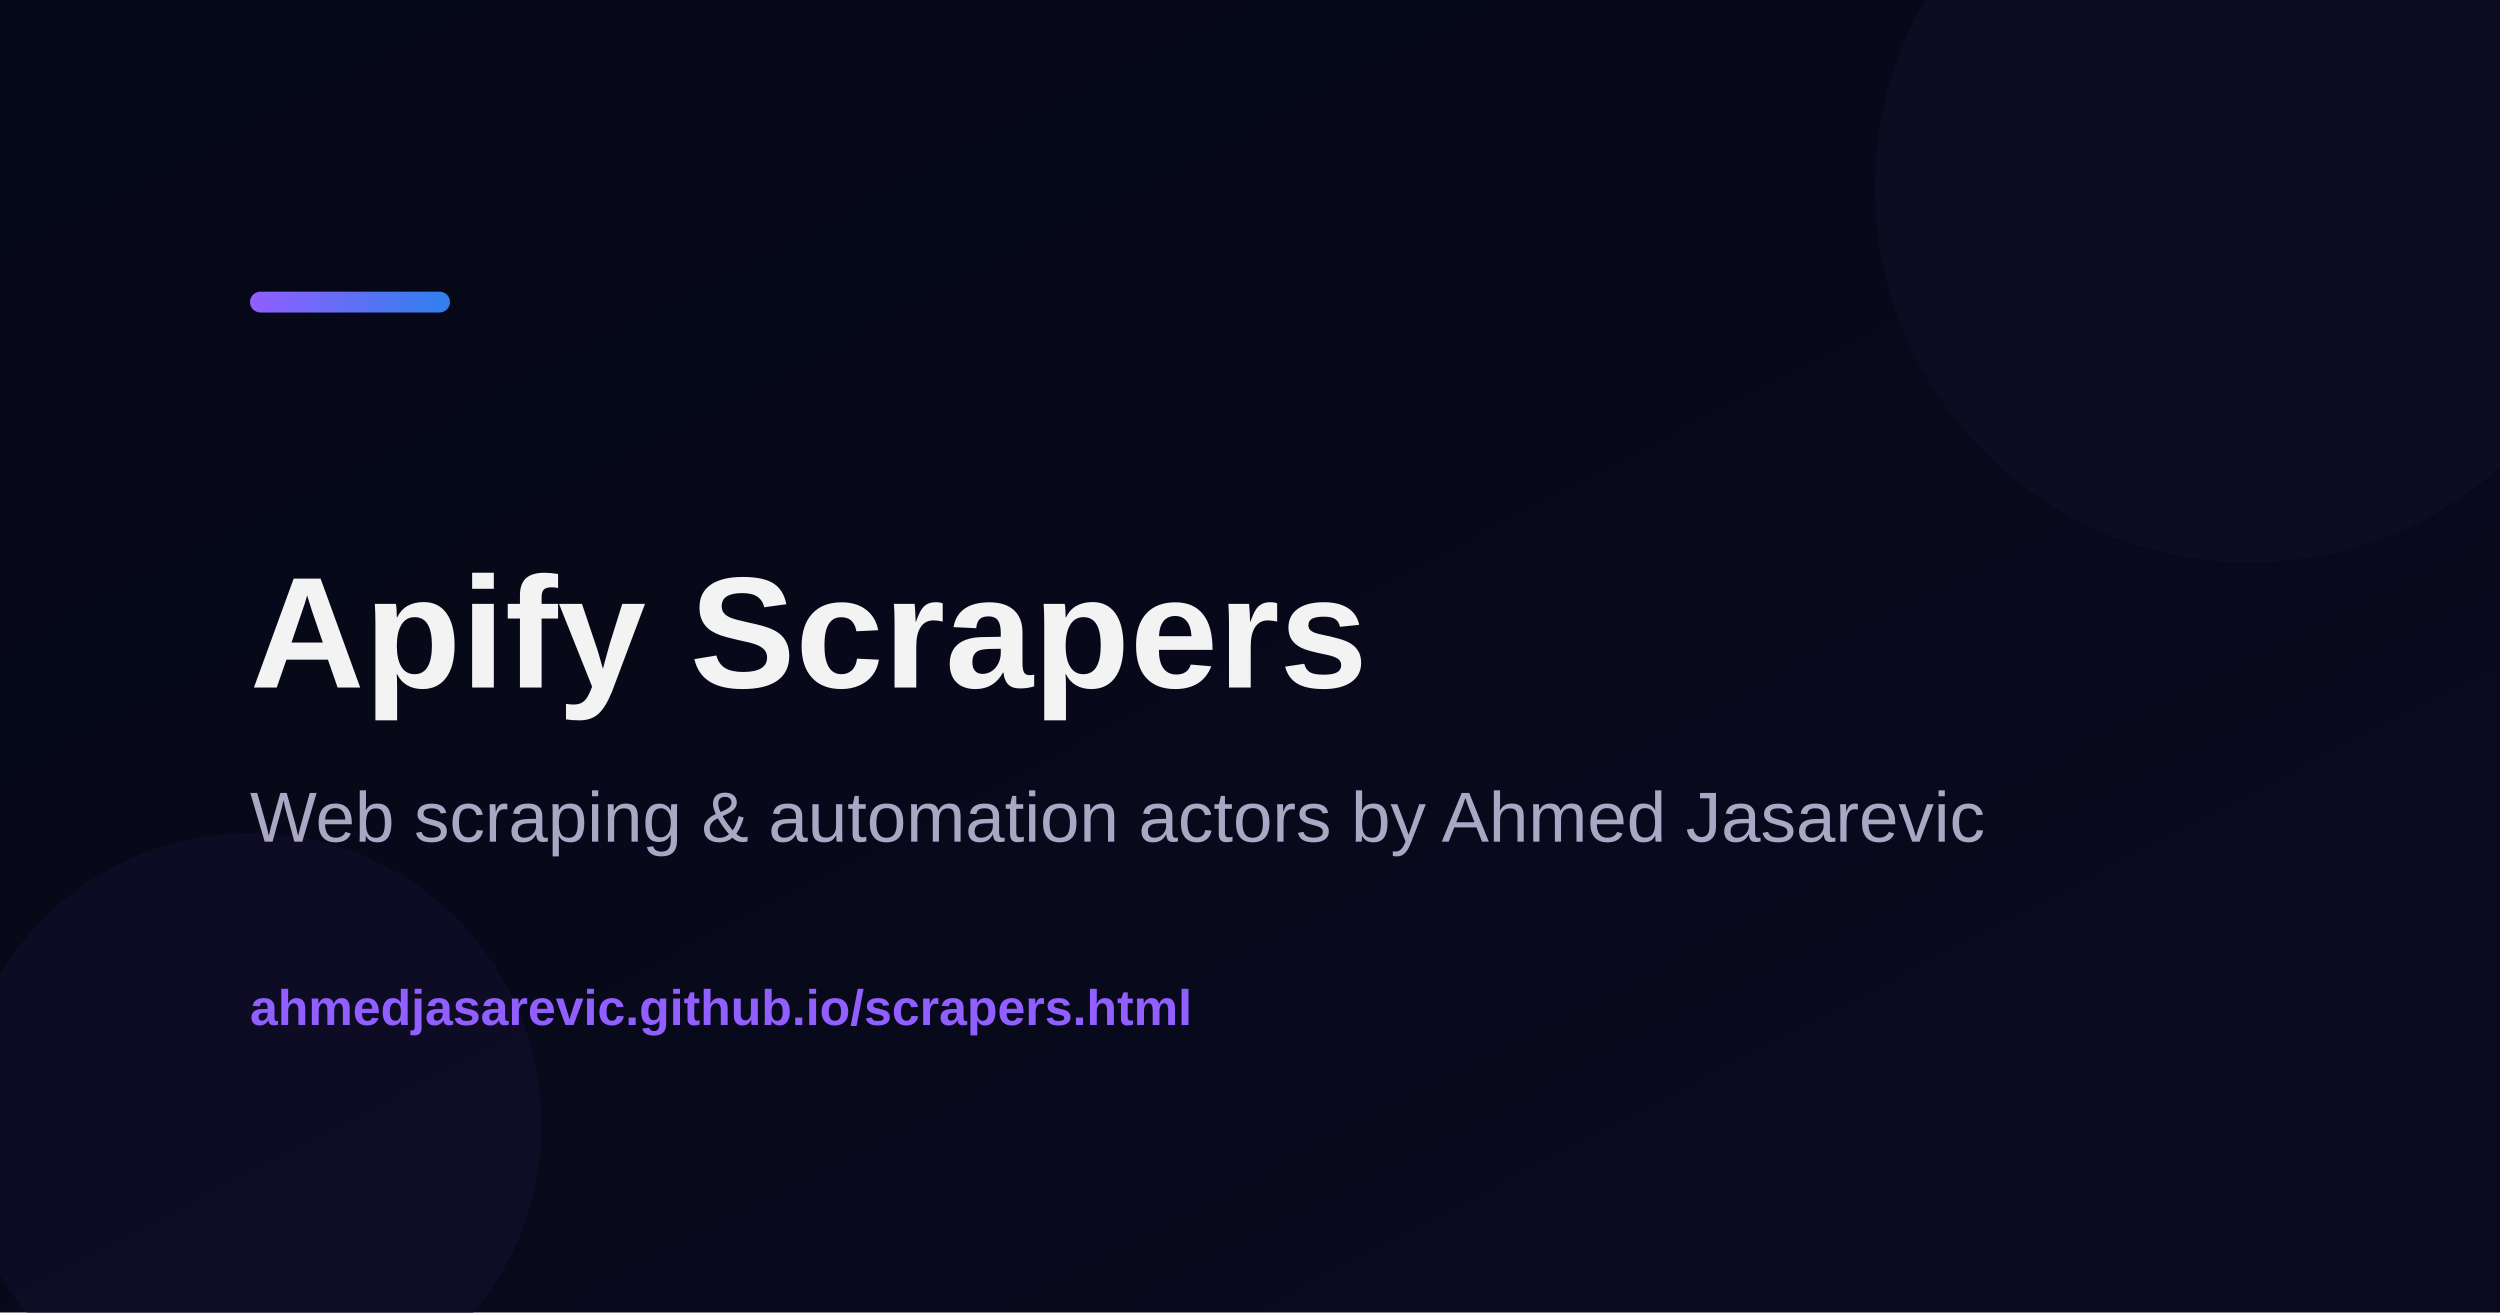
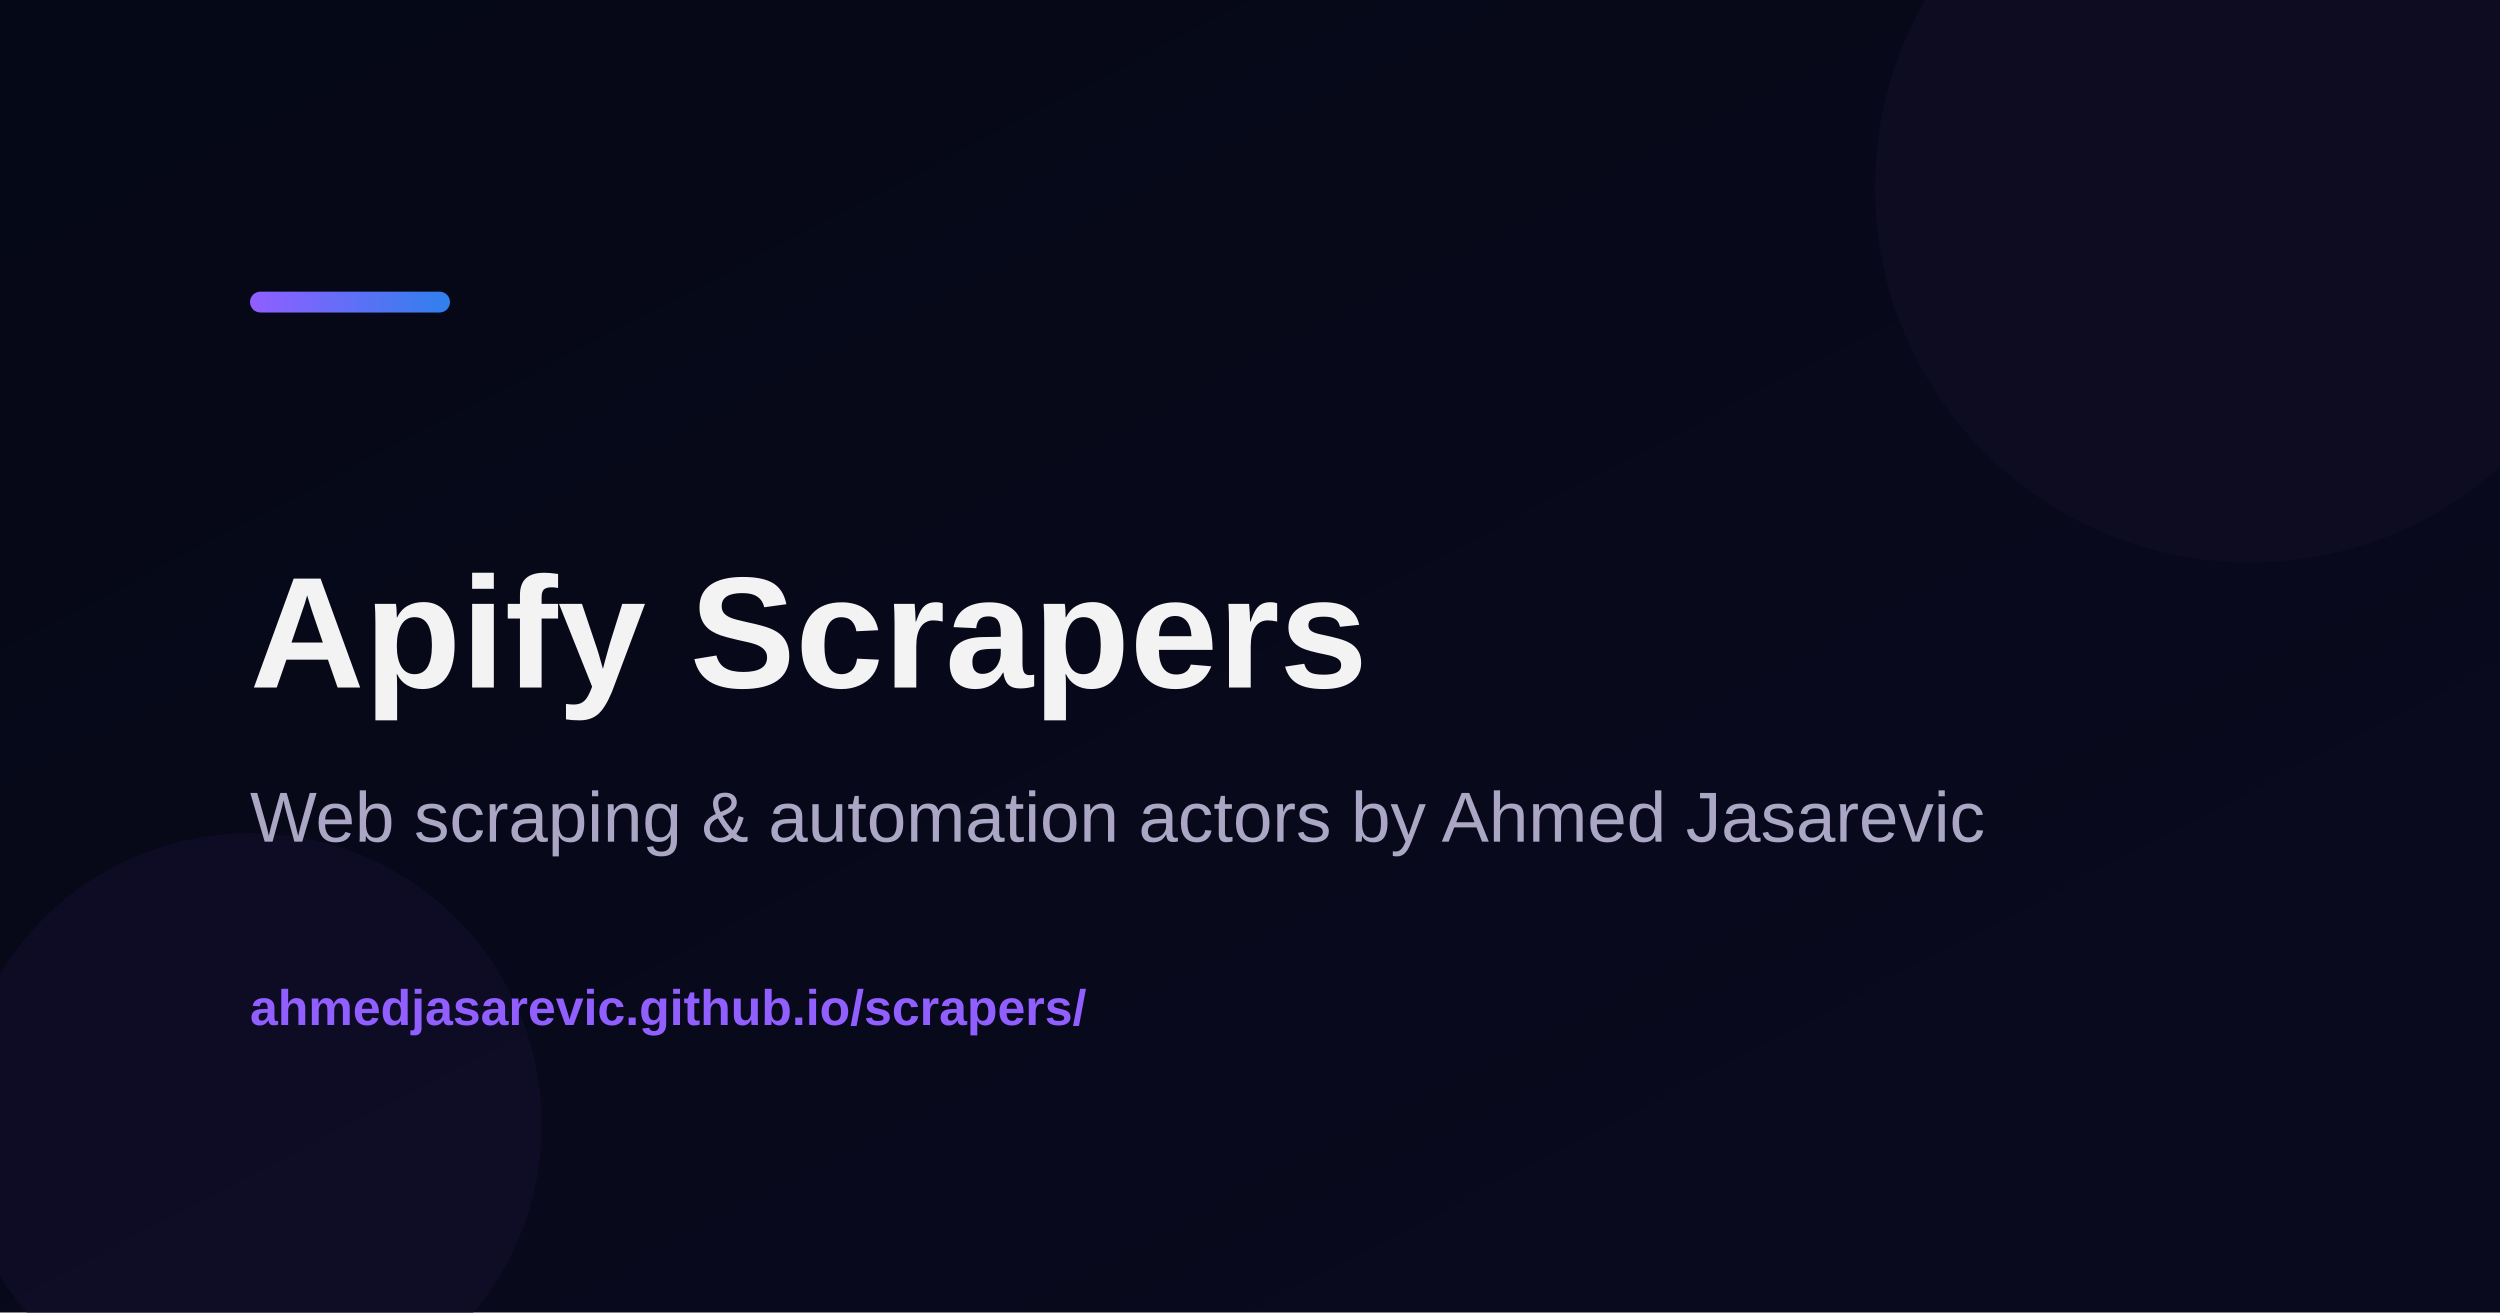
<svg xmlns="http://www.w3.org/2000/svg" width="1200" height="630" viewBox="0 0 1200 630" role="img" aria-label="Ahmed Jasarevic — Apify Scrapers">
  <defs>
    <linearGradient id="bg" x1="0" y1="0" x2="1" y2="1">
      <stop offset="0" stop-color="#050816" />
      <stop offset="1" stop-color="#0a0a1f" />
    </linearGradient>
    <linearGradient id="bar" x1="0" y1="0" x2="1" y2="0">
      <stop offset="0" stop-color="#915eff" />
      <stop offset="1" stop-color="#2f80ed" />
    </linearGradient>
  </defs>
  <rect width="1200" height="630" fill="url(#bg)" />
  <circle cx="1080" cy="90" r="180" fill="#100d25" opacity="0.6" />
  <circle cx="120" cy="540" r="140" fill="#151030" opacity="0.5" />
  <rect x="120" y="140" width="96" height="10" rx="5" fill="url(#bar)" />
  <text x="120" y="330" font-family="Poppins, Arial, sans-serif" font-size="76" font-weight="800" fill="#f3f3f3">Apify Scrapers</text>
  <text x="120" y="404" font-family="Poppins, Arial, sans-serif" font-size="34" font-weight="400" fill="#aaa6c3">Web scraping &amp; automation actors by Ahmed Jasarevic</text>
-   <text x="120" y="492" font-family="Poppins, Arial, sans-serif" font-size="24" font-weight="600" fill="#915eff">ahmedjasarevic.github.io/scrapers.html</text>
+   <text x="120" y="492" font-family="Poppins, Arial, sans-serif" font-size="24" font-weight="600" fill="#915eff">ahmedjasarevic.github.io/scrapers/</text>
</svg>
